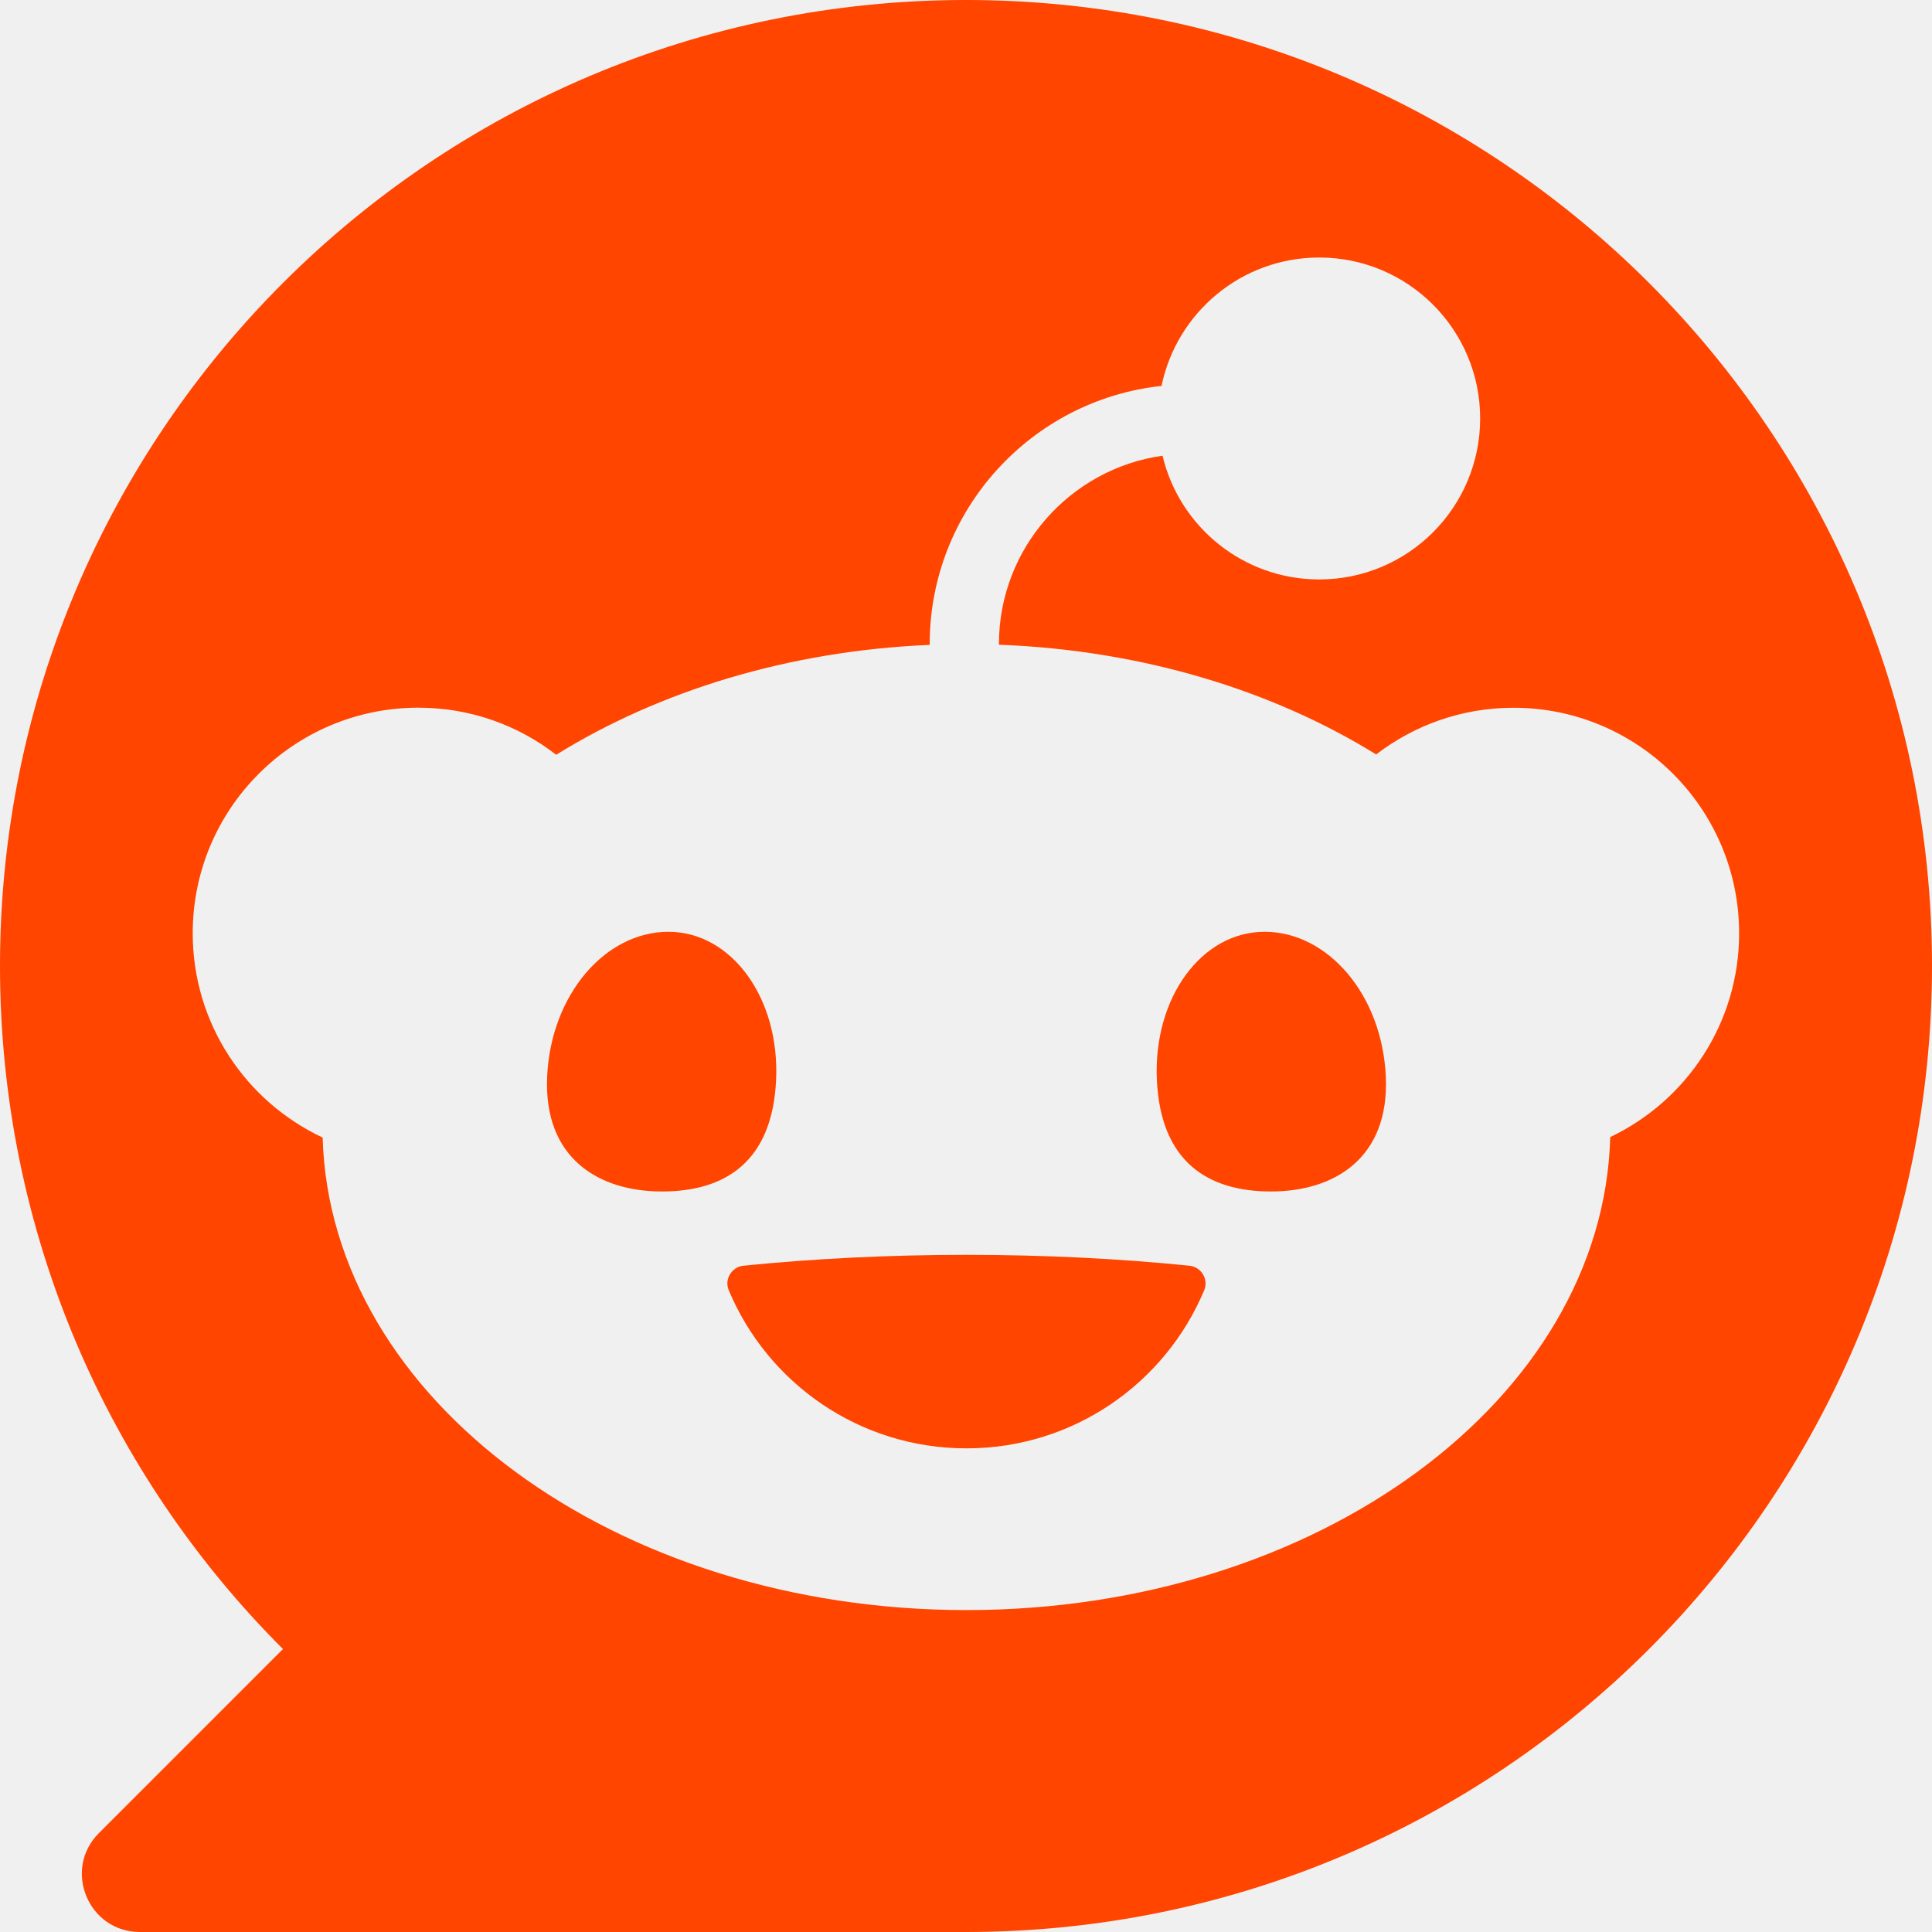
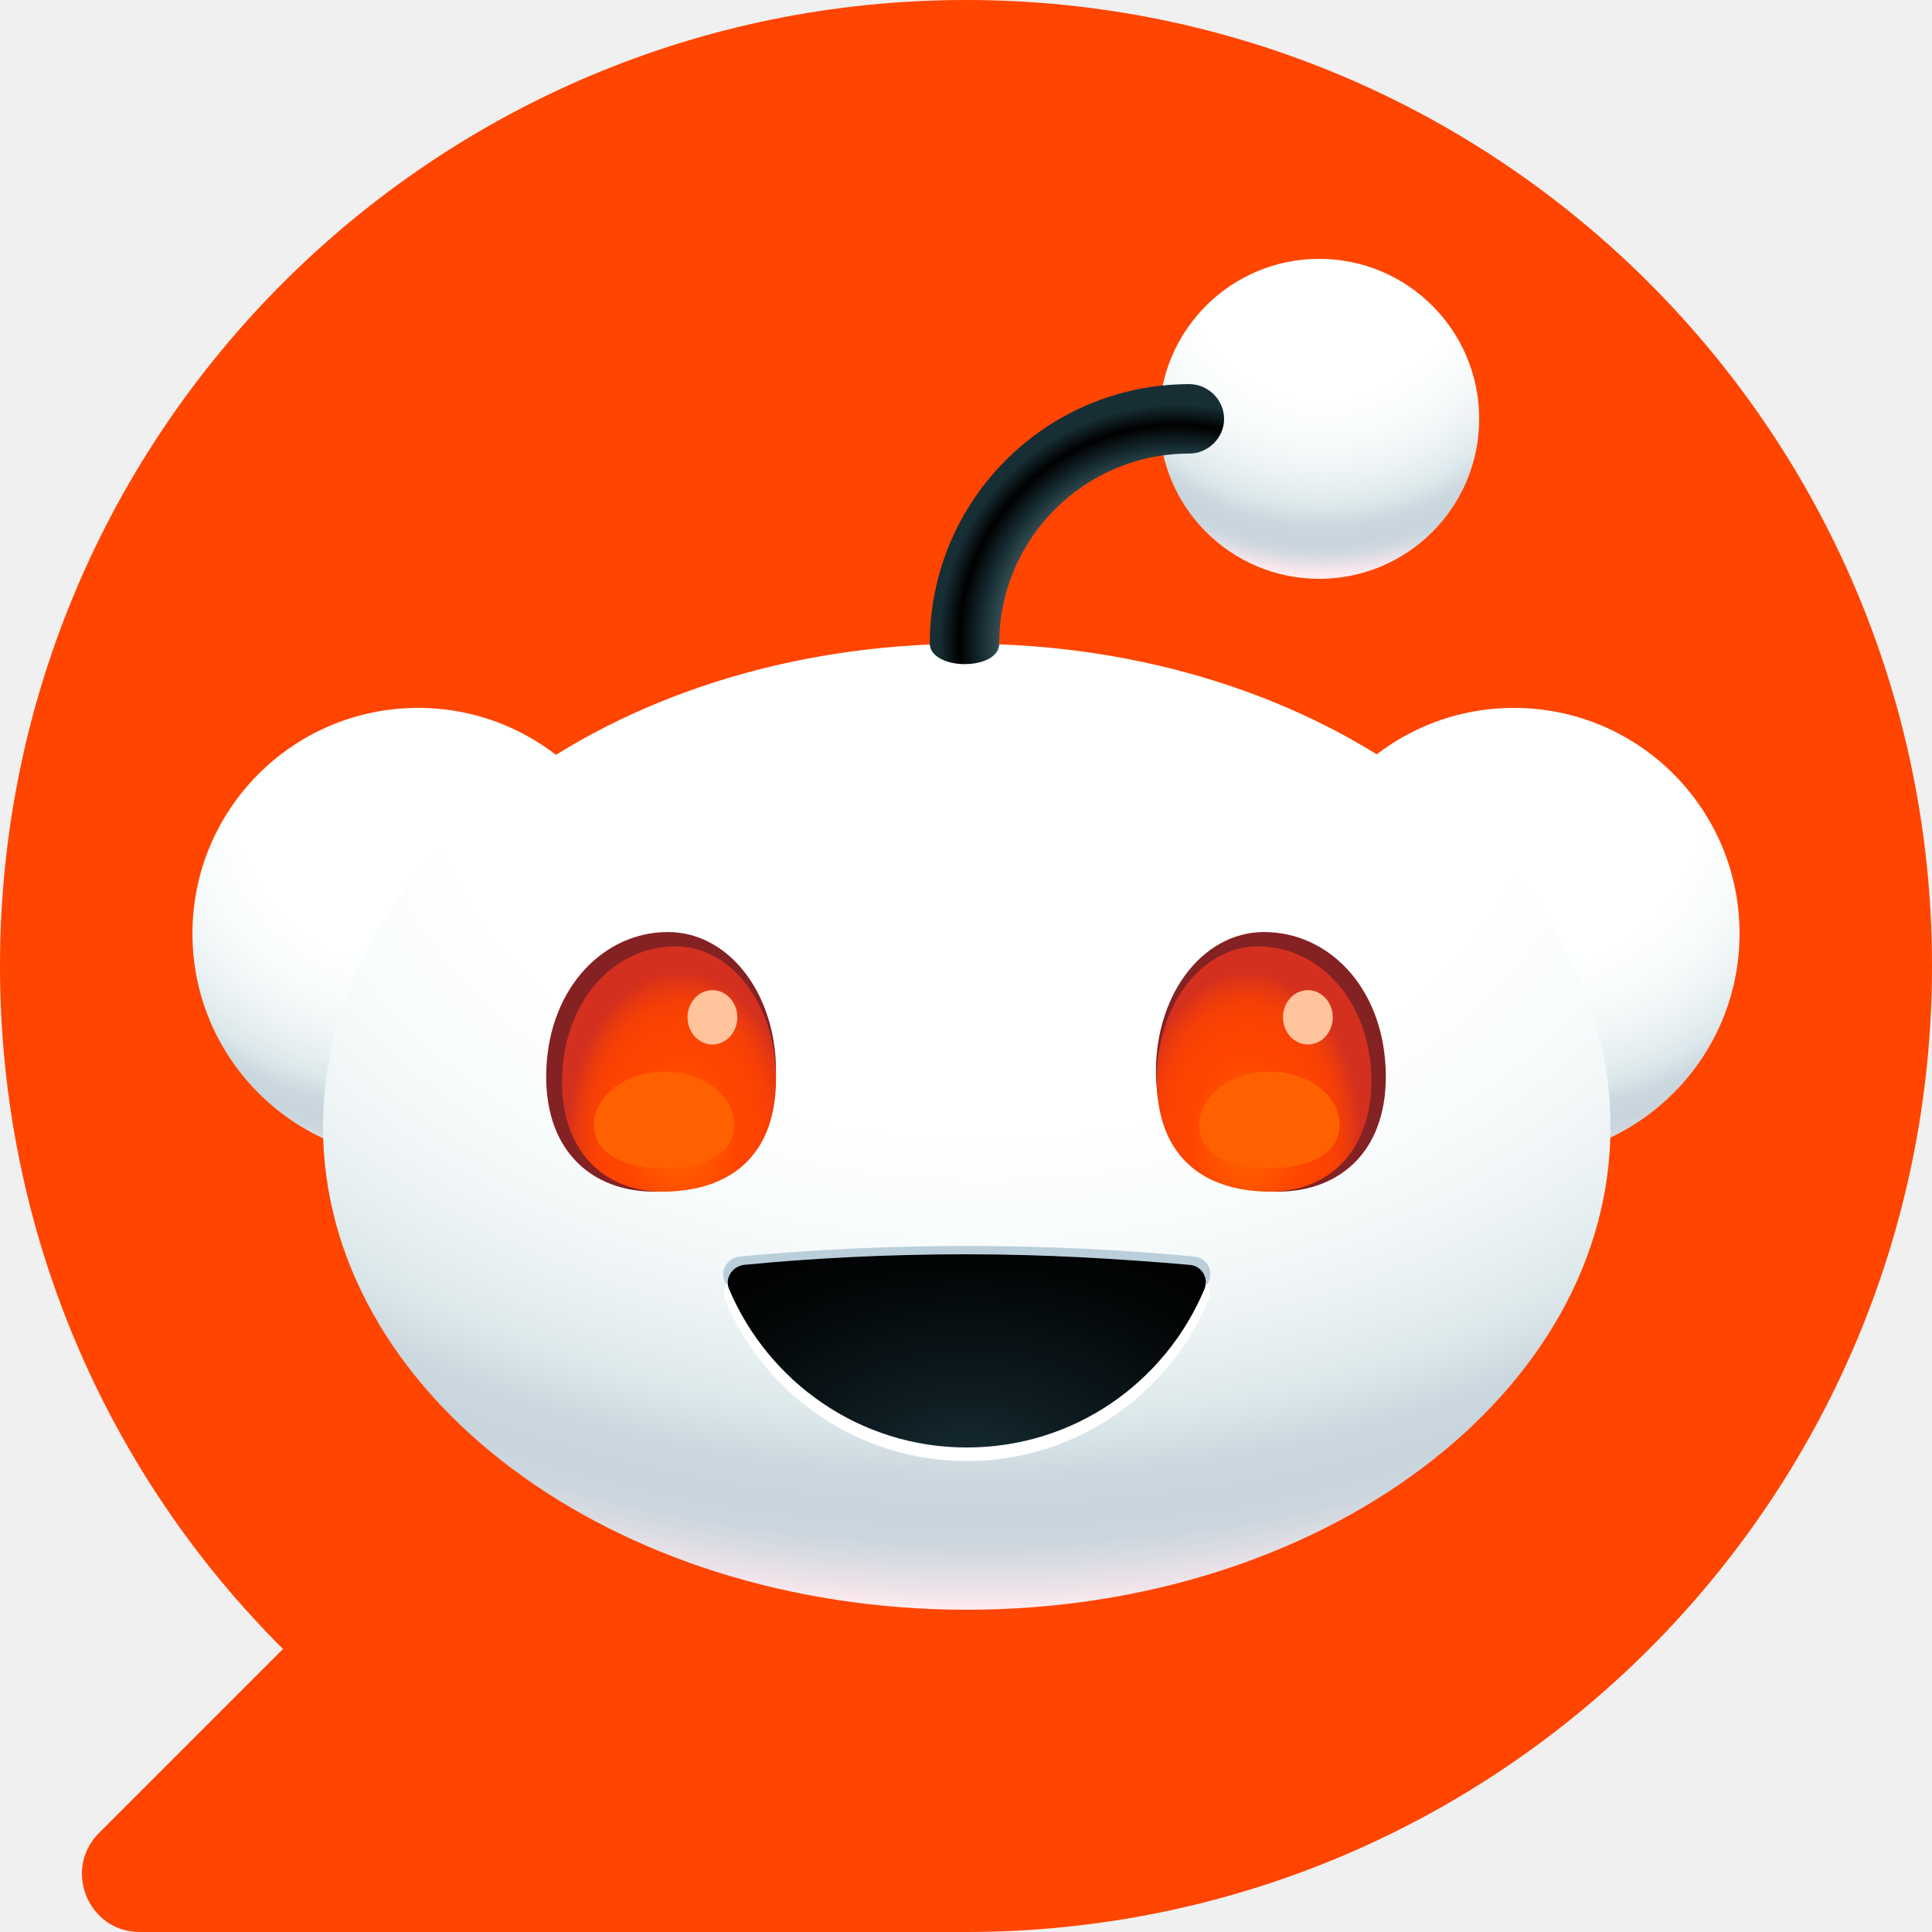
- <svg xmlns="http://www.w3.org/2000/svg" fill="#FF4500" role="img" viewBox="0 0 24 24">
-   <path d="M12 0C5.373 0 0 5.373 0 12c0 3.314 1.343 6.314 3.515 8.485l-2.286 2.286C.775 23.225 1.097 24 1.738 24H12c6.627 0 12-5.373 12-12S18.627 0 12 0Zm4.388 3.199c1.104 0 1.999.895 1.999 1.999 0 1.105-.895 2-1.999 2-.946 0-1.739-.657-1.947-1.539v.002c-1.147.162-2.032 1.15-2.032 2.341v.007c1.776.067 3.4.567 4.686 1.363.473-.363 1.064-.58 1.707-.58 1.547 0 2.802 1.254 2.802 2.802 0 1.117-.655 2.081-1.601 2.531-.088 3.256-3.637 5.876-7.997 5.876-4.361 0-7.905-2.617-7.998-5.87-.954-.447-1.614-1.415-1.614-2.538 0-1.548 1.255-2.802 2.803-2.802.645 0 1.239.218 1.712.585 1.275-.79 2.881-1.291 4.64-1.365v-.01c0-1.663 1.263-3.034 2.88-3.207.188-.911.993-1.595 1.959-1.595Zm-8.085 8.376c-.784 0-1.459.78-1.506 1.797-.047 1.016.64 1.429 1.426 1.429.786 0 1.371-.369 1.418-1.385.047-1.017-.553-1.841-1.338-1.841Zm7.406 0c-.786 0-1.385.824-1.338 1.841.047 1.017.634 1.385 1.418 1.385.785 0 1.473-.413 1.426-1.429-.046-1.017-.721-1.797-1.506-1.797Zm-3.703 4.013c-.974 0-1.907.048-2.77.135-.147.015-.241.168-.183.305.483 1.154 1.622 1.964 2.953 1.964 1.33 0 2.47-.81 2.953-1.964.057-.137-.037-.29-.184-.305-.863-.087-1.795-.135-2.769-.135Z" />
+ <svg xmlns="http://www.w3.org/2000/svg" width="128" height="128" viewBox="0 0 128 128" fill="none">
+   <g clip-path="url(#clip0_0_512)">
+     <g clip-path="url(#clip1_0_512)">
+       <path d="M64 0C28.65 0 0 28.65 0 64C0 81.7 7.15 97.7 18.75 109.25L6.55 121.45C4.15 123.85 5.85 128 9.25 128H64C99.35 128 128 99.35 128 64C128 28.65 99.35 0 64 0Z" fill="#FF4500" />
+       <path d="M100.3 76.8C108.557 76.8 115.25 70.107 115.25 61.85C115.25 53.593 108.557 46.9 100.3 46.9C92.043 46.9 85.35 53.593 85.35 61.85C85.35 70.107 92.043 76.8 100.3 76.8Z" fill="url(#paint0_radial_0_512)" />
+       <path d="M27.7 76.8C35.957 76.8 42.65 70.107 42.65 61.85C42.65 53.593 35.957 46.9 27.7 46.9C19.443 46.9 12.75 53.593 12.75 61.85C12.75 70.107 19.443 76.8 27.7 76.8Z" fill="url(#paint1_radial_0_512)" />
+       <path d="M64.05 106.65C87.605 106.65 106.7 92.323 106.7 74.65C106.7 56.977 87.605 42.65 64.05 42.65C40.495 42.65 21.4 56.977 21.4 74.65C21.4 92.323 40.495 106.65 64.05 106.65Z" fill="url(#paint2_radial_0_512)" />
+       <path d="M51.4 71.55C51.15 76.95 47.55 78.95 43.35 78.95C39.15 78.95 35.95 76.15 36.2 70.75C36.45 65.35 40.05 61.75 44.25 61.75C48.45 61.75 51.65 66.15 51.4 71.55Z" fill="#842123" />
+       <path d="M91.8 70.75C92.05 76.15 88.85 78.95 84.65 78.95C80.45 78.95 76.85 77 76.6 71.55C76.35 66.15 79.55 61.75 83.75 61.75C87.95 61.75 91.55 65.3 91.8 70.75Z" fill="#842123" />
+       <path d="M76.65 72.05C76.9 77.1 80.25 78.95 84.15 78.95C88.05 78.95 91.05 76.2 90.85 71.1C90.6 66.05 87.25 62.7 83.35 62.7C79.45 62.7 76.4 66.95 76.65 72.05Z" fill="url(#paint3_radial_0_512)" />
+       <path d="M51.4 72.05C51.15 77.1 47.8 78.95 43.9 78.95C40 78.95 37 76.2 37.25 71.1C37.5 66.05 40.85 62.7 44.75 62.7C48.65 62.7 51.65 66.95 51.4 72.05Z" fill="url(#paint4_radial_0_512)" />
+       <path d="M64.05 82.55C58.75 82.55 53.7 82.8 49 83.25C48.2 83.35 47.7 84.15 48 84.85C50.6 91 56.8 95.35 64.05 95.35C71.3 95.35 77.45 91.05 80.1 84.85C80.4 84.1 79.9 83.3 79.1 83.25C74.4 82.8 69.35 82.55 64.05 82.55Z" fill="#BBCFDA" />
+       <path d="M64.05 83.75C58.75 83.75 53.7 84 49.05 84.5C48.25 84.6 47.75 85.4 48.05 86.15C50.65 92.4 56.85 96.8 64.05 96.8C71.25 96.8 77.45 92.4 80.05 86.15C80.35 85.4 79.85 84.6 79.05 84.5C74.35 84 69.3 83.75 64.05 83.75Z" fill="white" />
+       <path d="M64.05 83.1C58.85 83.1 53.9 83.35 49.3 83.8C48.5 83.9 48 84.7 48.3 85.4C50.9 91.55 56.95 95.9 64.05 95.9C71.15 95.9 77.2 91.6 79.8 85.4C80.1 84.65 79.6 83.85 78.8 83.8C74.2 83.4 69.25 83.1 64.05 83.1Z" fill="url(#paint5_radial_0_512)" />
+       <path d="M87.4 38.35C93.254 38.35 98 33.604 98 27.75C98 21.896 93.254 17.15 87.4 17.15C81.546 17.15 76.8 21.896 76.8 27.75C76.8 33.604 81.546 38.35 87.4 38.35Z" fill="url(#paint6_radial_0_512)" />
+       <path d="M63.9 44C62.65 44 61.6 43.45 61.6 42.65C61.6 33.15 69.3 25.45 78.8 25.45C80.05 25.45 81.1 26.5 81.1 27.75C81.1 29 80.05 30.05 78.8 30.05C71.85 30.05 66.2 35.7 66.2 42.65C66.2 43.5 65.15 44 63.9 44Z" fill="url(#paint7_radial_0_512)" />
+       <path d="M48.65 74.55C48.65 76.5 46.55 77.4 44 77.4C41.45 77.4 39.35 76.5 39.35 74.55C39.35 72.6 41.45 71 44 71C46.55 71 48.65 72.55 48.65 74.55Z" fill="#FF6101" />
+       <path d="M88.75 74.55C88.75 76.5 86.65 77.4 84.1 77.4C81.55 77.4 79.45 76.5 79.45 74.55C79.45 72.6 81.55 71 84.1 71C86.65 71 88.75 72.55 88.75 74.55Z" fill="#FF6101" />
+       <path d="M47.2 69.2C48.111 69.2 48.85 68.394 48.85 67.4C48.85 66.406 48.111 65.6 47.2 65.6C46.288 65.6 45.55 66.406 45.55 67.4C45.55 68.394 46.288 69.2 47.2 69.2Z" fill="#FFC49C" />
+       <path d="M86.65 69.2C87.561 69.2 88.3 68.394 88.3 67.4C88.3 66.406 87.561 65.6 86.65 65.6C85.739 65.6 85 66.406 85 67.4C85 68.394 85.739 69.2 86.65 69.2Z" fill="#FFC49C" />
+     </g>
+   </g>
+   <defs>
+     <radialGradient id="paint0_radial_0_512" cx="0" cy="0" r="1" gradientUnits="userSpaceOnUse" gradientTransform="translate(100.506 53.7787) scale(29.9508 26.1273)">
+       <stop stop-color="#FEFFFF" />
+       <stop offset="0.4" stop-color="#FEFFFF" />
+       <stop offset="0.51" stop-color="#F9FCFC" />
+       <stop offset="0.62" stop-color="#EDF3F5" />
+       <stop offset="0.7" stop-color="#DEE9EC" />
+       <stop offset="0.72" stop-color="#D8E4E8" />
+       <stop offset="0.76" stop-color="#CCD8DF" />
+       <stop offset="0.8" stop-color="#C8D5DD" />
+       <stop offset="0.83" stop-color="#CCD6DE" />
+       <stop offset="0.85" stop-color="#D8DBE2" />
+       <stop offset="0.88" stop-color="#EDE3E9" />
+       <stop offset="0.9" stop-color="#FFEBEF" />
+     </radialGradient>
+     <radialGradient id="paint1_radial_0_512" cx="0" cy="0" r="1" gradientUnits="userSpaceOnUse" gradientTransform="translate(27.9459 53.7787) scale(29.9508 26.1273)">
+       <stop stop-color="#FEFFFF" />
+       <stop offset="0.4" stop-color="#FEFFFF" />
+       <stop offset="0.51" stop-color="#F9FCFC" />
+       <stop offset="0.62" stop-color="#EDF3F5" />
+       <stop offset="0.7" stop-color="#DEE9EC" />
+       <stop offset="0.72" stop-color="#D8E4E8" />
+       <stop offset="0.76" stop-color="#CCD8DF" />
+       <stop offset="0.8" stop-color="#C8D5DD" />
+       <stop offset="0.83" stop-color="#CCD6DE" />
+       <stop offset="0.85" stop-color="#D8DBE2" />
+       <stop offset="0.88" stop-color="#EDE3E9" />
+       <stop offset="0.9" stop-color="#FFEBEF" />
+     </radialGradient>
+     <radialGradient id="paint2_radial_0_512" cx="0" cy="0" r="1" gradientUnits="userSpaceOnUse" gradientTransform="translate(65.1735 49.5879) scale(90.3434 63.4326)">
+       <stop stop-color="#FEFFFF" />
+       <stop offset="0.4" stop-color="#FEFFFF" />
+       <stop offset="0.51" stop-color="#F9FCFC" />
+       <stop offset="0.62" stop-color="#EDF3F5" />
+       <stop offset="0.7" stop-color="#DEE9EC" />
+       <stop offset="0.72" stop-color="#D8E4E8" />
+       <stop offset="0.76" stop-color="#CCD8DF" />
+       <stop offset="0.8" stop-color="#C8D5DD" />
+       <stop offset="0.83" stop-color="#CCD6DE" />
+       <stop offset="0.85" stop-color="#D8DBE2" />
+       <stop offset="0.88" stop-color="#EDE3E9" />
+       <stop offset="0.9" stop-color="#FFEBEF" />
+     </radialGradient>
+     <radialGradient id="paint3_radial_0_512" cx="0" cy="0" r="1" gradientUnits="userSpaceOnUse" gradientTransform="translate(82.64 75.4857) rotate(180) scale(7.5482 11.0814)">
+       <stop stop-color="#FF6600" />
+       <stop offset="0.5" stop-color="#FF4500" />
+       <stop offset="0.7" stop-color="#FC4301" />
+       <stop offset="0.82" stop-color="#F43F07" />
+       <stop offset="0.92" stop-color="#E53812" />
+       <stop offset="1" stop-color="#D4301F" />
+     </radialGradient>
+     <radialGradient id="paint4_radial_0_512" cx="0" cy="0" r="1" gradientUnits="userSpaceOnUse" gradientTransform="translate(45.0952 75.4857) scale(7.5482 11.0814)">
+       <stop stop-color="#FF6600" />
+       <stop offset="0.5" stop-color="#FF4500" />
+       <stop offset="0.7" stop-color="#FC4301" />
+       <stop offset="0.82" stop-color="#F43F07" />
+       <stop offset="0.92" stop-color="#E53812" />
+       <stop offset="1" stop-color="#D4301F" />
+     </radialGradient>
+     <radialGradient id="paint5_radial_0_512" cx="0" cy="0" r="1" gradientUnits="userSpaceOnUse" gradientTransform="translate(64.1842 97.4538) scale(26.6161 17.5553)">
+       <stop stop-color="#172E35" />
+       <stop offset="0.29" stop-color="#0E1C21" />
+       <stop offset="0.73" stop-color="#030708" />
+       <stop offset="1" />
+     </radialGradient>
+     <radialGradient id="paint6_radial_0_512" cx="0" cy="0" r="1" gradientUnits="userSpaceOnUse" gradientTransform="translate(87.6559 17.053) scale(23.3637 23.3637)">
+       <stop stop-color="#FEFFFF" />
+       <stop offset="0.4" stop-color="#FEFFFF" />
+       <stop offset="0.51" stop-color="#F9FCFC" />
+       <stop offset="0.62" stop-color="#EDF3F5" />
+       <stop offset="0.7" stop-color="#DEE9EC" />
+       <stop offset="0.72" stop-color="#D8E4E8" />
+       <stop offset="0.76" stop-color="#CCD8DF" />
+       <stop offset="0.8" stop-color="#C8D5DD" />
+       <stop offset="0.83" stop-color="#CCD6DE" />
+       <stop offset="0.85" stop-color="#D8DBE2" />
+       <stop offset="0.88" stop-color="#EDE3E9" />
+       <stop offset="0.9" stop-color="#FFEBEF" />
+     </radialGradient>
+     <radialGradient id="paint7_radial_0_512" cx="0" cy="0" r="1" gradientUnits="userSpaceOnUse" gradientTransform="translate(77.9201 42.523) scale(19.1501)">
+       <stop offset="0.48" stop-color="#7A9299" />
+       <stop offset="0.67" stop-color="#172E35" />
+       <stop offset="0.75" />
+       <stop offset="0.82" stop-color="#172E35" />
+     </radialGradient>
+     <clipPath id="clip0_0_512">
+       <rect width="128" height="128" fill="white" />
+     </clipPath>
+     <clipPath id="clip1_0_512">
+       <rect width="128" height="128" fill="white" />
+     </clipPath>
+   </defs>
</svg>
